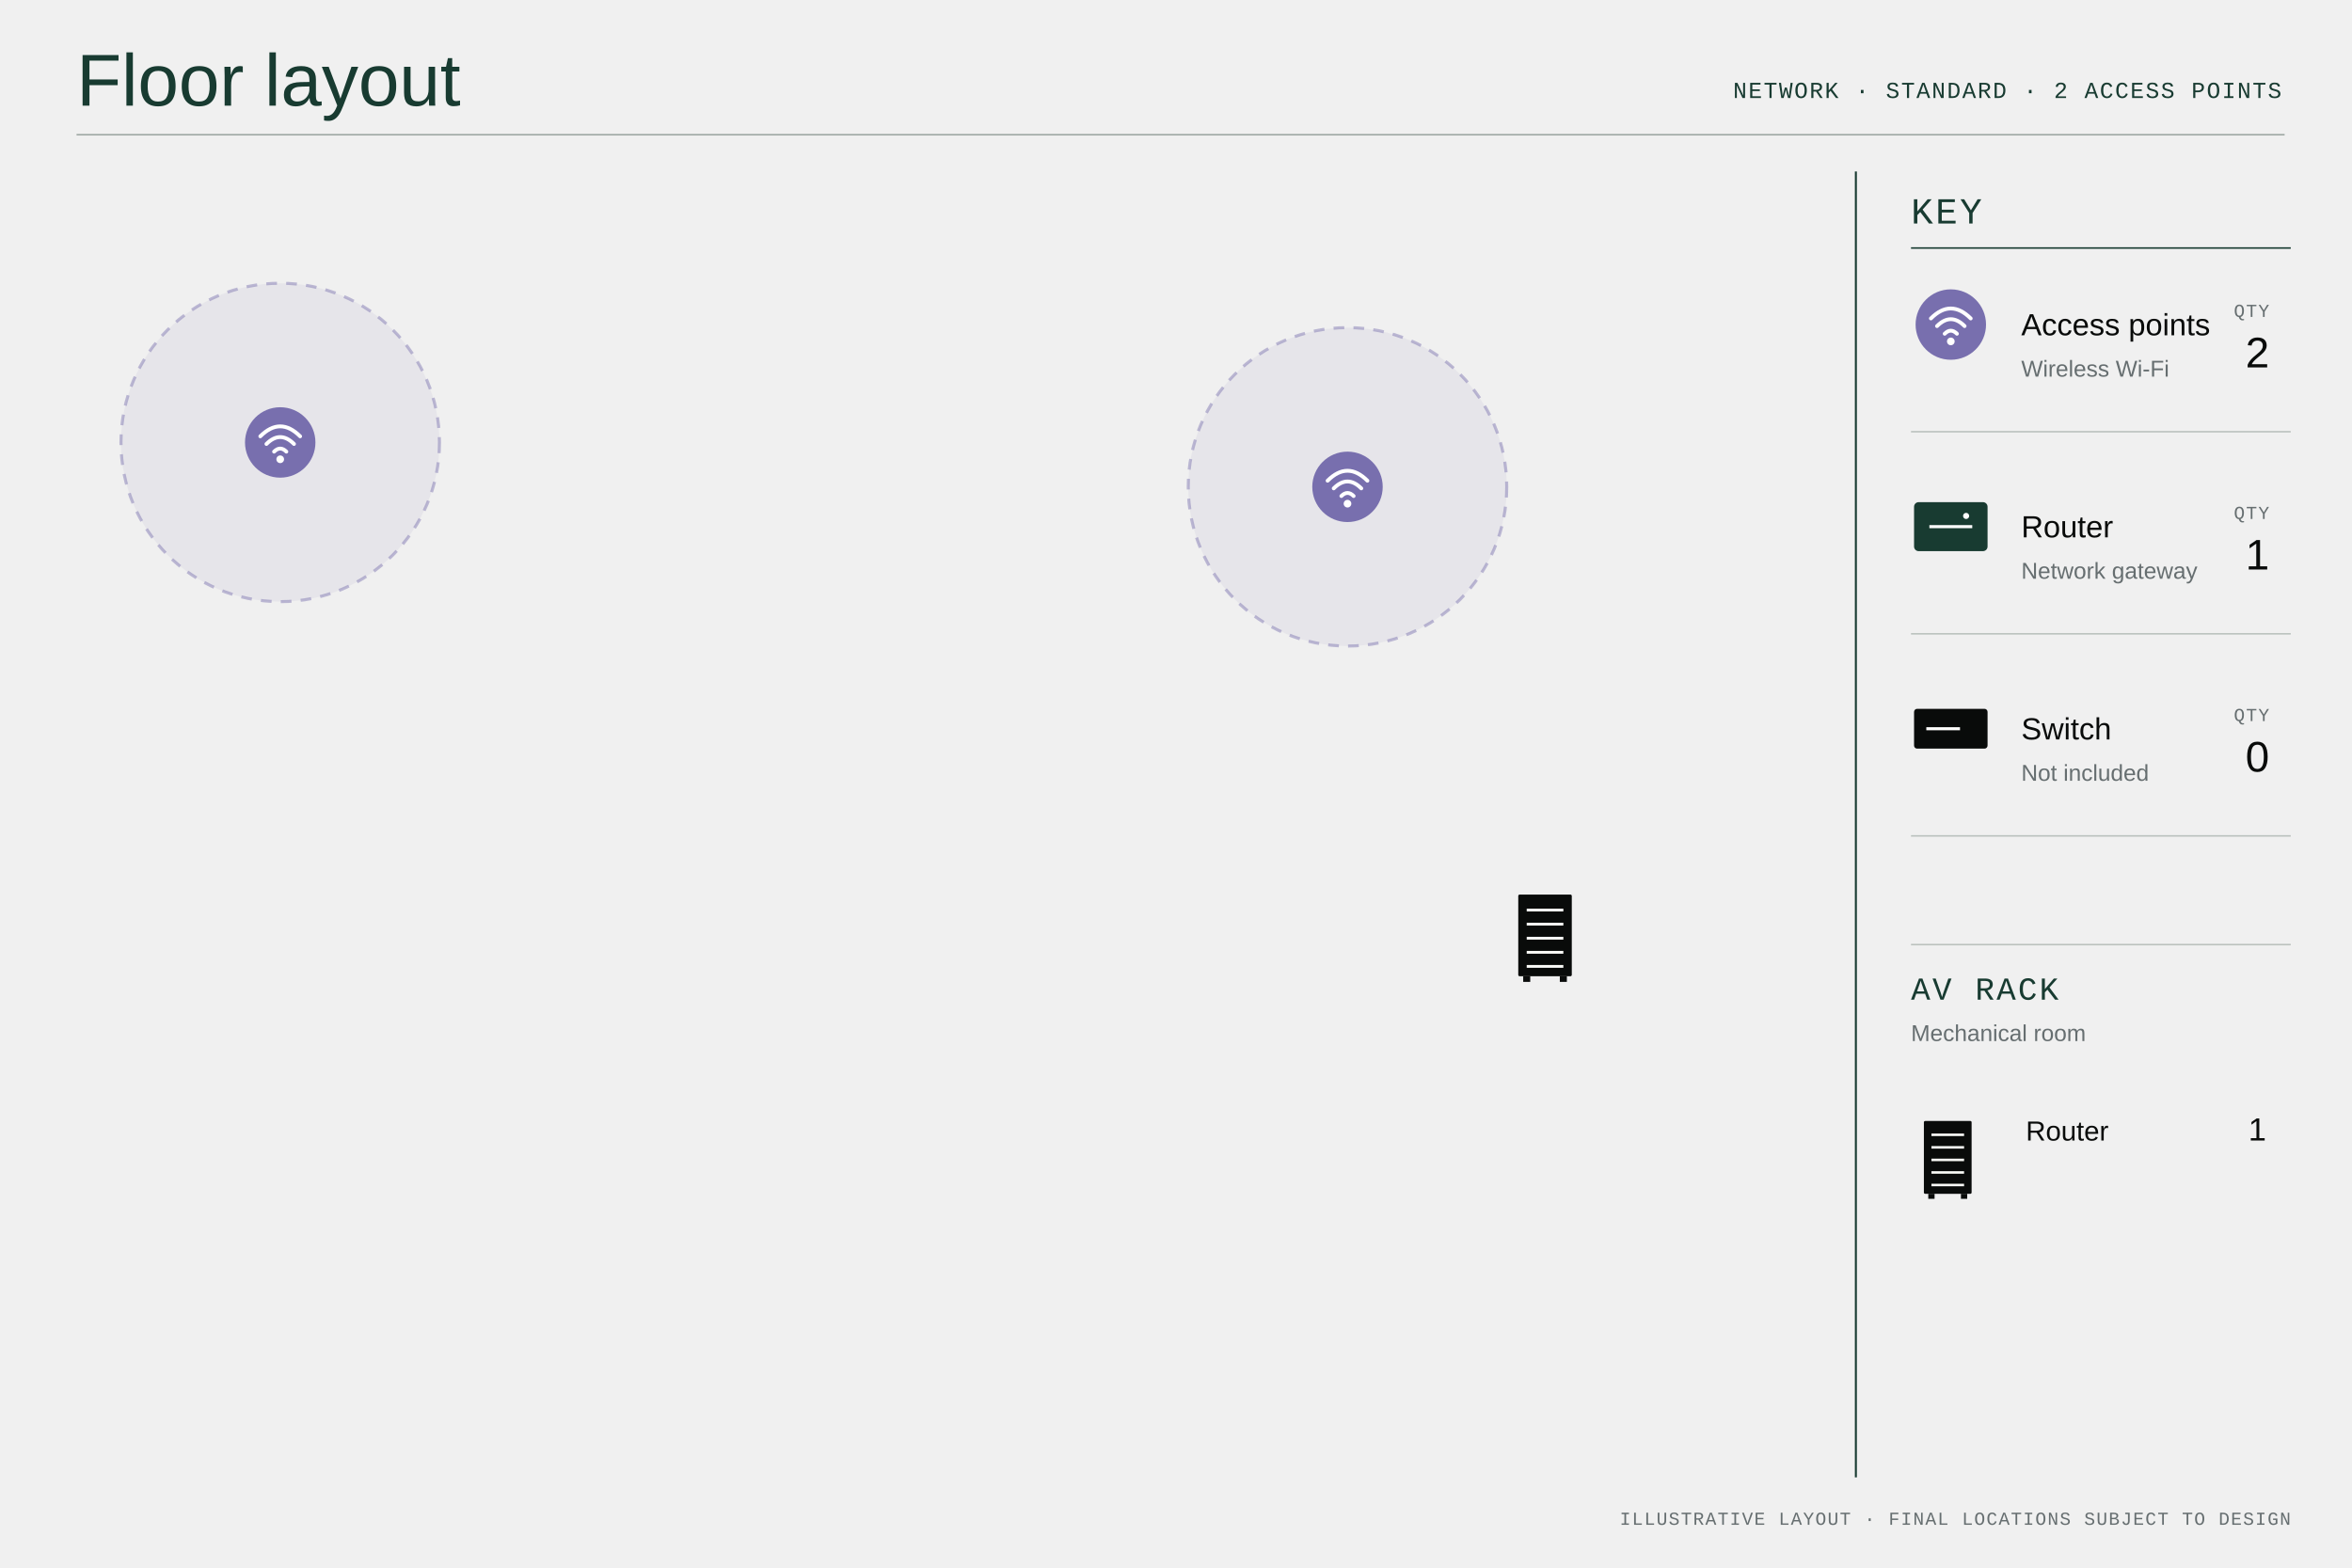
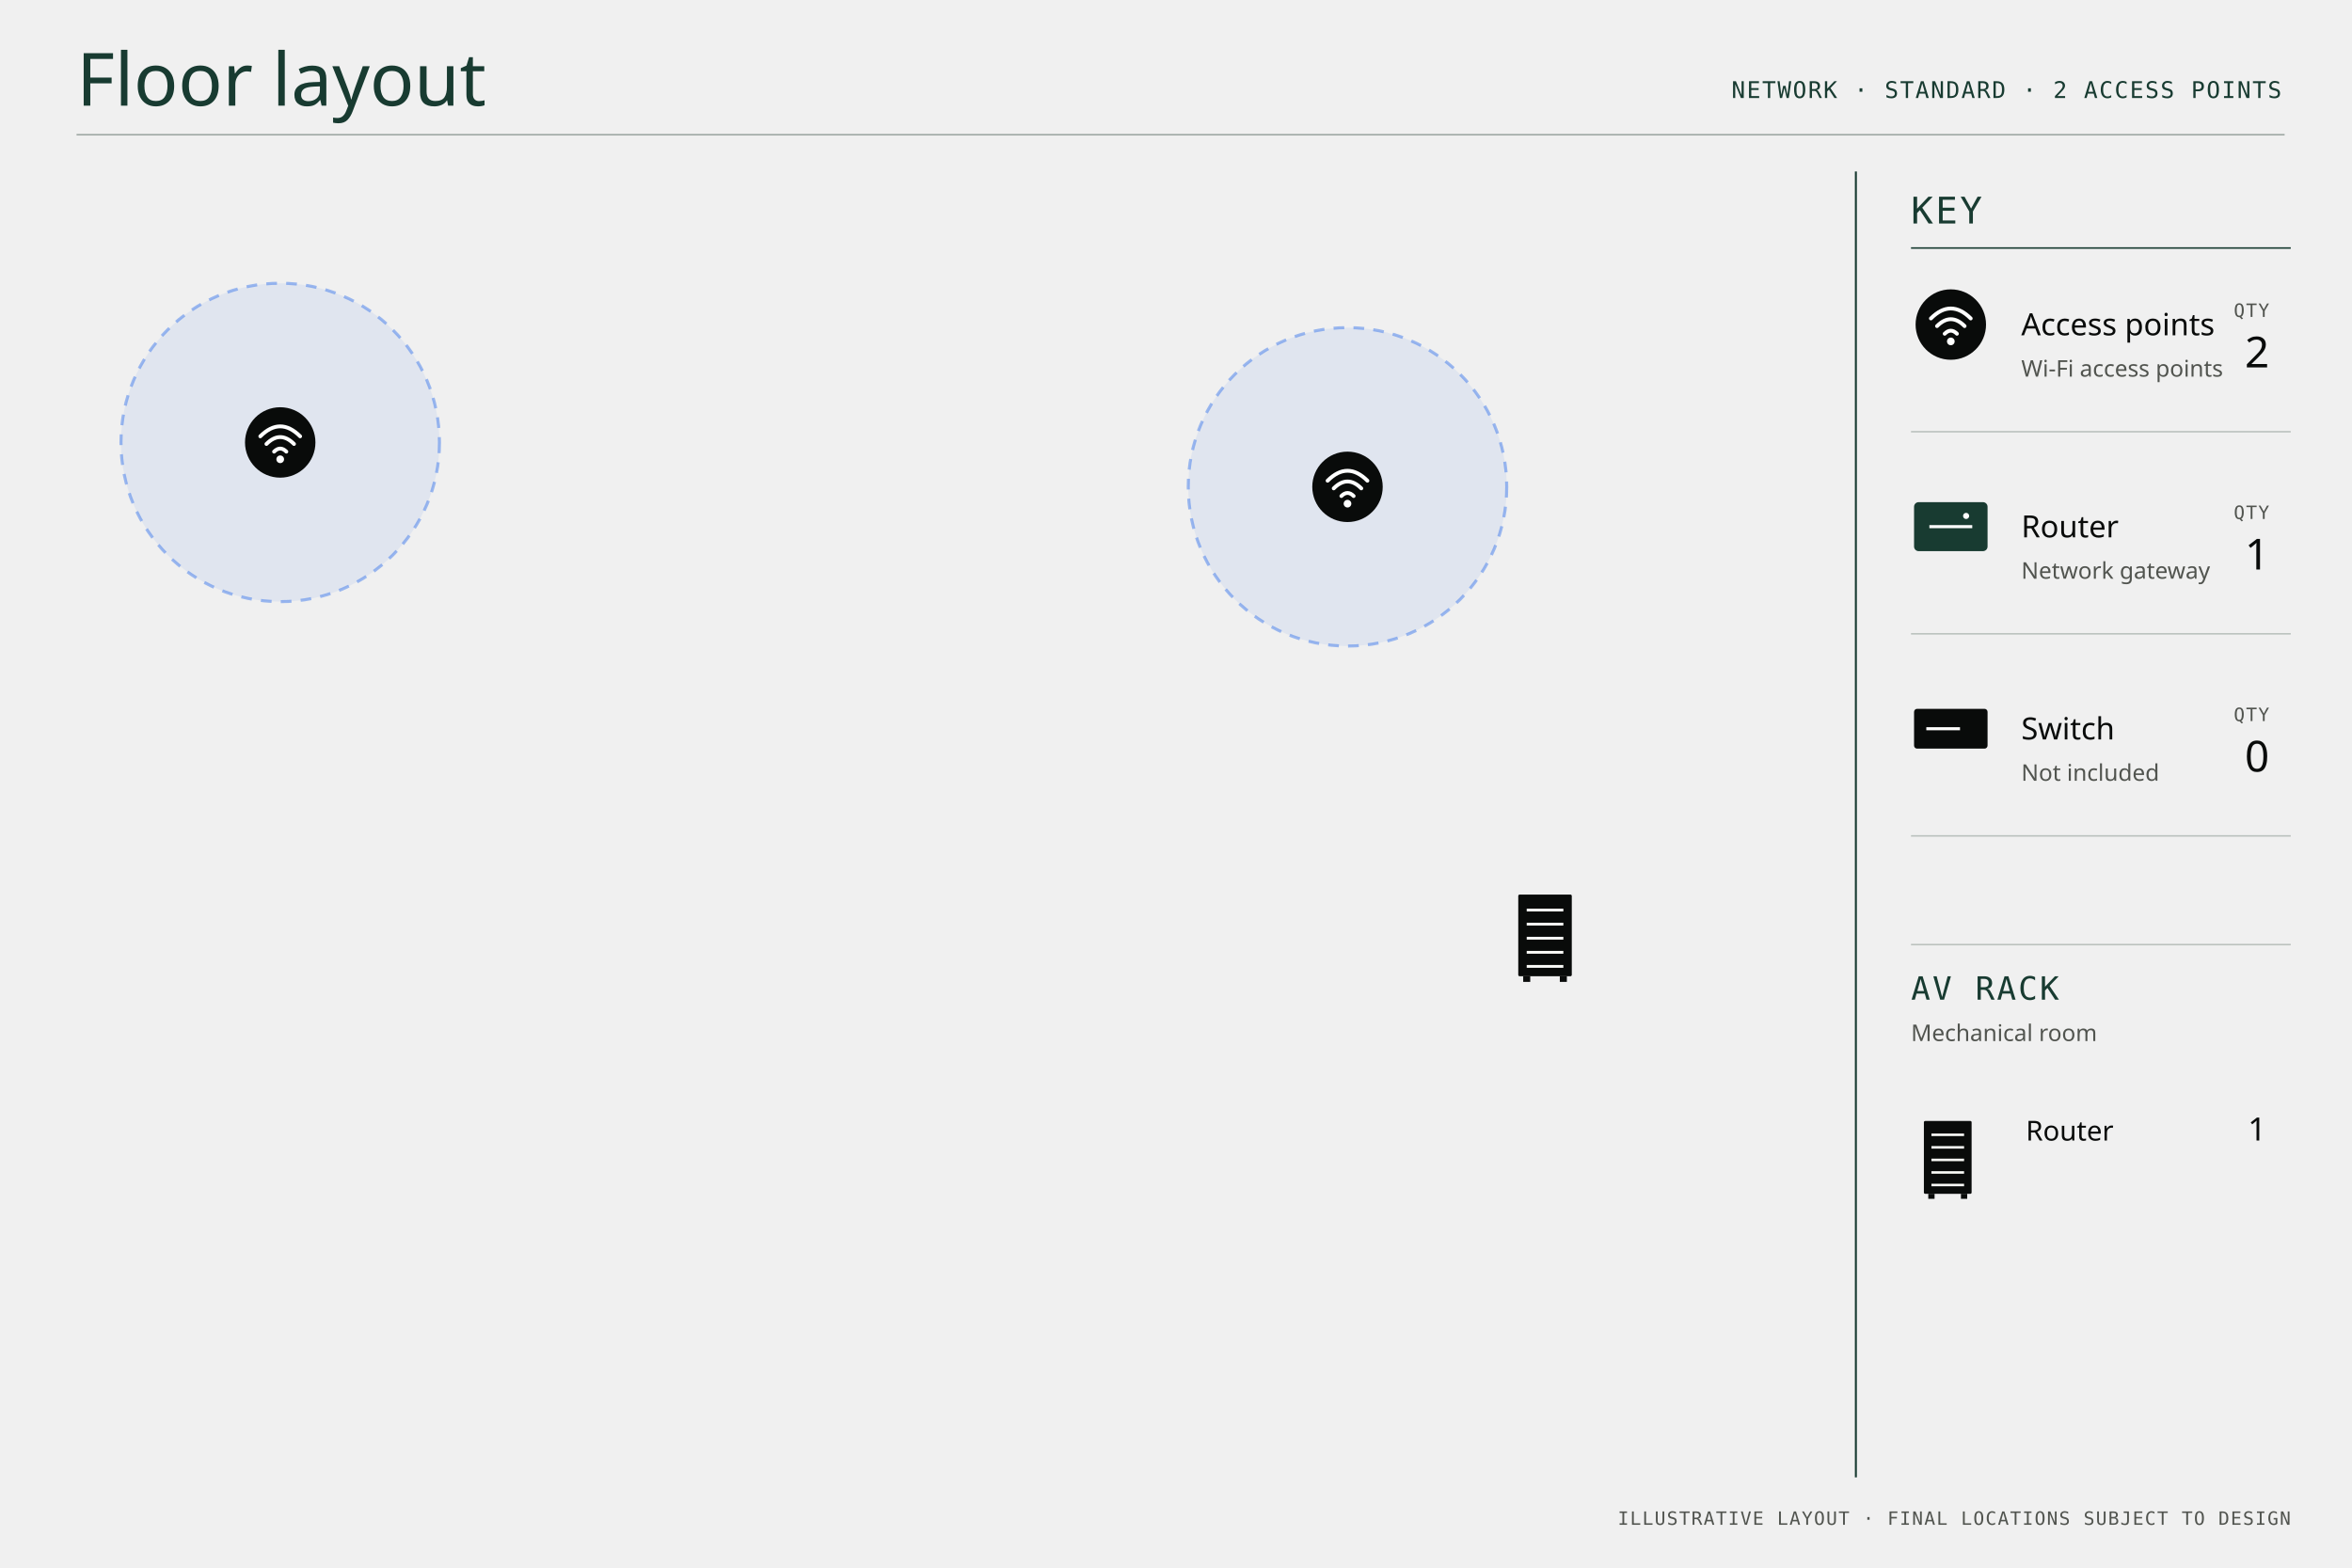
<svg xmlns="http://www.w3.org/2000/svg" viewBox="0 0 1536 1024" width="1536" height="1024" role="img" aria-label="Network Standard floor layout and equipment key">
-   <text x="50" y="69" fill="#183B31" font-family="Arial,Helvetica,sans-serif" font-size="48">Floor layout</text>
-   <text x="1490" y="64" fill="#183B31" font-family="IBM Plex Mono,Courier New,monospace" font-size="15" letter-spacing=".065em" text-anchor="end">NETWORK · STANDARD · 2 ACCESS POINTS</text>
+   <text x="50" y="69" fill="#183B31" font-family="Schibsted Grotesk,sans-serif" font-size="48">Floor layout</text>
+   <text x="1490" y="64" fill="#183B31" font-family="IBM Plex Mono,monospace" font-size="15" letter-spacing=".065em" text-anchor="end">NETWORK · STANDARD · 2 ACCESS POINTS</text>
  <line x1="50" y1="88" x2="1492" y2="88" stroke="#9DA7A3" stroke-width="1" />
-   <circle cx="880" cy="318" r="104" fill="#786FAE" fill-opacity=".08" stroke="#786FAE" stroke-opacity=".45" stroke-width="2" stroke-dasharray="7 6" />
+   <circle cx="880" cy="318" r="104" fill="#2F6FEB" fill-opacity=".08" stroke="#2F6FEB" stroke-opacity=".45" stroke-width="2" stroke-dasharray="7 6" />
  <g transform="translate(880,318)">
-     <circle r="23" fill="#786FAE" />
+     <circle r="23" fill="#090B0A" />
    <path d="M-13 -4q13 -13 26 0M-9 1q9 -9 18 0M-4 6q4 -4 8 0" fill="none" stroke="white" stroke-width="2.5" stroke-linecap="round" />
    <circle cy="11" r="2.5" fill="white" />
  </g>
-   <circle cx="183" cy="289" r="104" fill="#786FAE" fill-opacity=".08" stroke="#786FAE" stroke-opacity=".45" stroke-width="2" stroke-dasharray="7 6" />
+   <circle cx="183" cy="289" r="104" fill="#2F6FEB" fill-opacity=".08" stroke="#2F6FEB" stroke-opacity=".45" stroke-width="2" stroke-dasharray="7 6" />
  <g transform="translate(183,289)">
-     <circle r="23" fill="#786FAE" />
+     <circle r="23" fill="#090B0A" />
    <path d="M-13 -4q13 -13 26 0M-9 1q9 -9 18 0M-4 6q4 -4 8 0" fill="none" stroke="white" stroke-width="2.5" stroke-linecap="round" />
    <circle cy="11" r="2.5" fill="white" />
  </g>
  <g transform="translate(1009,611) scale(0.92)">
    <rect x="-19" y="-29" width="38" height="58" rx="1" fill="#090B0A" />
    <path d="M-13 -18h26M-13 -8h26M-13 2h26M-13 12h26M-13 22h26" stroke="#FAFBF7" stroke-width="2" />
    <path d="M-13 29v4m26 -4v4" stroke="#090B0A" stroke-width="5" />
  </g>
  <line x1="1212" y1="112" x2="1212" y2="965" stroke="#183B31" stroke-width="1.3" />
-   <text x="1248" y="146" fill="#183B31" font-family="IBM Plex Mono,Courier New,monospace" font-size="24" letter-spacing=".065em">KEY</text>
+   <text x="1248" y="146" fill="#183B31" font-family="IBM Plex Mono,monospace" font-size="24" letter-spacing=".065em">KEY</text>
  <line x1="1248" y1="162" x2="1496" y2="162" stroke="#183B31" stroke-width="1" />
  <g>
    <g transform="translate(1274,212)">
-       <circle r="23" fill="#786FAE" />
+       <circle r="23" fill="#090B0A" />
      <path d="M-13 -4q13 -13 26 0M-9 1q9 -9 18 0M-4 6q4 -4 8 0" fill="none" stroke="white" stroke-width="2.5" stroke-linecap="round" />
      <circle cy="11" r="2.5" fill="white" />
    </g>
-     <text x="1320" y="219" fill="#090B0A" font-family="Arial,Helvetica,sans-serif" font-size="20">Access points</text>
-     <text x="1320" y="246" fill="#666E70" font-family="Arial,Helvetica,sans-serif" font-size="15">Wireless Wi-Fi</text>
-     <text x="1482" y="207" fill="#666E70" font-family="IBM Plex Mono,Courier New,monospace" font-size="12" letter-spacing=".065em" text-anchor="end">QTY</text>
-     <text x="1482" y="240" fill="#090B0A" font-family="Arial,Helvetica,sans-serif" font-size="28" text-anchor="end">2</text>
+     <text x="1320" y="219" fill="#090B0A" font-family="Instrument Sans,sans-serif" font-size="20">Access points</text>
+     <text x="1320" y="246" fill="#51544F" font-family="Instrument Sans,sans-serif" font-size="15">Wi-Fi access points</text>
+     <text x="1482" y="207" fill="#51544F" font-family="IBM Plex Mono,monospace" font-size="12" letter-spacing=".065em" text-anchor="end">QTY</text>
+     <text x="1482" y="240" fill="#090B0A" font-family="Instrument Sans,sans-serif" font-size="28" text-anchor="end">2</text>
    <line x1="1248" y1="282" x2="1496" y2="282" stroke="#BBC2BE" stroke-width="1" />
  </g>
  <g>
    <g transform="translate(1274,344)">
      <rect x="-24" y="-16" width="48" height="32" rx="3" fill="#183B31" />
      <path d="M-14 0h28" stroke="white" stroke-width="2" />
      <circle cx="10" cy="-7" r="2" fill="white" />
    </g>
-     <text x="1320" y="351" fill="#090B0A" font-family="Arial,Helvetica,sans-serif" font-size="20">Router</text>
-     <text x="1320" y="378" fill="#666E70" font-family="Arial,Helvetica,sans-serif" font-size="15">Network gateway</text>
-     <text x="1482" y="339" fill="#666E70" font-family="IBM Plex Mono,Courier New,monospace" font-size="12" letter-spacing=".065em" text-anchor="end">QTY</text>
-     <text x="1482" y="372" fill="#090B0A" font-family="Arial,Helvetica,sans-serif" font-size="28" text-anchor="end">1</text>
+     <text x="1320" y="351" fill="#090B0A" font-family="Instrument Sans,sans-serif" font-size="20">Router</text>
+     <text x="1320" y="378" fill="#51544F" font-family="Instrument Sans,sans-serif" font-size="15">Network gateway</text>
+     <text x="1482" y="339" fill="#51544F" font-family="IBM Plex Mono,monospace" font-size="12" letter-spacing=".065em" text-anchor="end">QTY</text>
+     <text x="1482" y="372" fill="#090B0A" font-family="Instrument Sans,sans-serif" font-size="28" text-anchor="end">1</text>
    <line x1="1248" y1="414" x2="1496" y2="414" stroke="#BBC2BE" stroke-width="1" />
  </g>
  <g>
    <g transform="translate(1274,476)">
      <rect x="-24" y="-13" width="48" height="26" rx="2" fill="#090B0A" />
      <path d="M-16 0h22" stroke="white" stroke-width="2" />
    </g>
-     <text x="1320" y="483" fill="#090B0A" font-family="Arial,Helvetica,sans-serif" font-size="20">Switch</text>
-     <text x="1320" y="510" fill="#666E70" font-family="Arial,Helvetica,sans-serif" font-size="15">Not included</text>
-     <text x="1482" y="471" fill="#666E70" font-family="IBM Plex Mono,Courier New,monospace" font-size="12" letter-spacing=".065em" text-anchor="end">QTY</text>
-     <text x="1482" y="504" fill="#090B0A" font-family="Arial,Helvetica,sans-serif" font-size="28" text-anchor="end">0</text>
+     <text x="1320" y="483" fill="#090B0A" font-family="Instrument Sans,sans-serif" font-size="20">Switch</text>
+     <text x="1320" y="510" fill="#51544F" font-family="Instrument Sans,sans-serif" font-size="15">Not included</text>
+     <text x="1482" y="471" fill="#51544F" font-family="IBM Plex Mono,monospace" font-size="12" letter-spacing=".065em" text-anchor="end">QTY</text>
+     <text x="1482" y="504" fill="#090B0A" font-family="Instrument Sans,sans-serif" font-size="28" text-anchor="end">0</text>
    <line x1="1248" y1="546" x2="1496" y2="546" stroke="#BBC2BE" stroke-width="1" />
  </g>
  <line x1="1248" y1="617" x2="1496" y2="617" stroke="#BBC2BE" stroke-width="1" />
-   <text x="1248" y="653" fill="#183B31" font-family="IBM Plex Mono,Courier New,monospace" font-size="21" letter-spacing=".065em">AV RACK</text>
-   <text x="1248" y="680" fill="#666E70" font-family="Arial,Helvetica,sans-serif" font-size="15">Mechanical room</text>
+   <text x="1248" y="653" fill="#183B31" font-family="IBM Plex Mono,monospace" font-size="21" letter-spacing=".065em">AV RACK</text>
+   <text x="1248" y="680" fill="#51544F" font-family="Instrument Sans,sans-serif" font-size="15">Mechanical room</text>
  <g transform="translate(1272,756) scale(0.82)">
    <rect x="-19" y="-29" width="38" height="58" rx="1" fill="#090B0A" />
    <path d="M-13 -18h26M-13 -8h26M-13 2h26M-13 12h26M-13 22h26" stroke="#FAFBF7" stroke-width="2" />
    <path d="M-13 29v4m26 -4v4" stroke="#090B0A" stroke-width="5" />
  </g>
-   <text x="1323" y="745" fill="#090B0A" font-family="Arial,Helvetica,sans-serif" font-size="18">Router</text>
-   <text x="1480" y="745" fill="#090B0A" font-family="Arial,Helvetica,sans-serif" font-size="21" text-anchor="end">1</text>
-   <text x="1496" y="996" fill="#666E70" font-family="IBM Plex Mono,Courier New,monospace" font-size="12" letter-spacing=".065em" text-anchor="end">ILLUSTRATIVE LAYOUT · FINAL LOCATIONS SUBJECT TO DESIGN</text>
+   <text x="1323" y="745" fill="#090B0A" font-family="Instrument Sans,sans-serif" font-size="18">Router</text>
+   <text x="1480" y="745" fill="#090B0A" font-family="Instrument Sans,sans-serif" font-size="21" text-anchor="end">1</text>
+   <text x="1496" y="996" fill="#51544F" font-family="IBM Plex Mono,monospace" font-size="12" letter-spacing=".065em" text-anchor="end">ILLUSTRATIVE LAYOUT · FINAL LOCATIONS SUBJECT TO DESIGN</text>
</svg>
